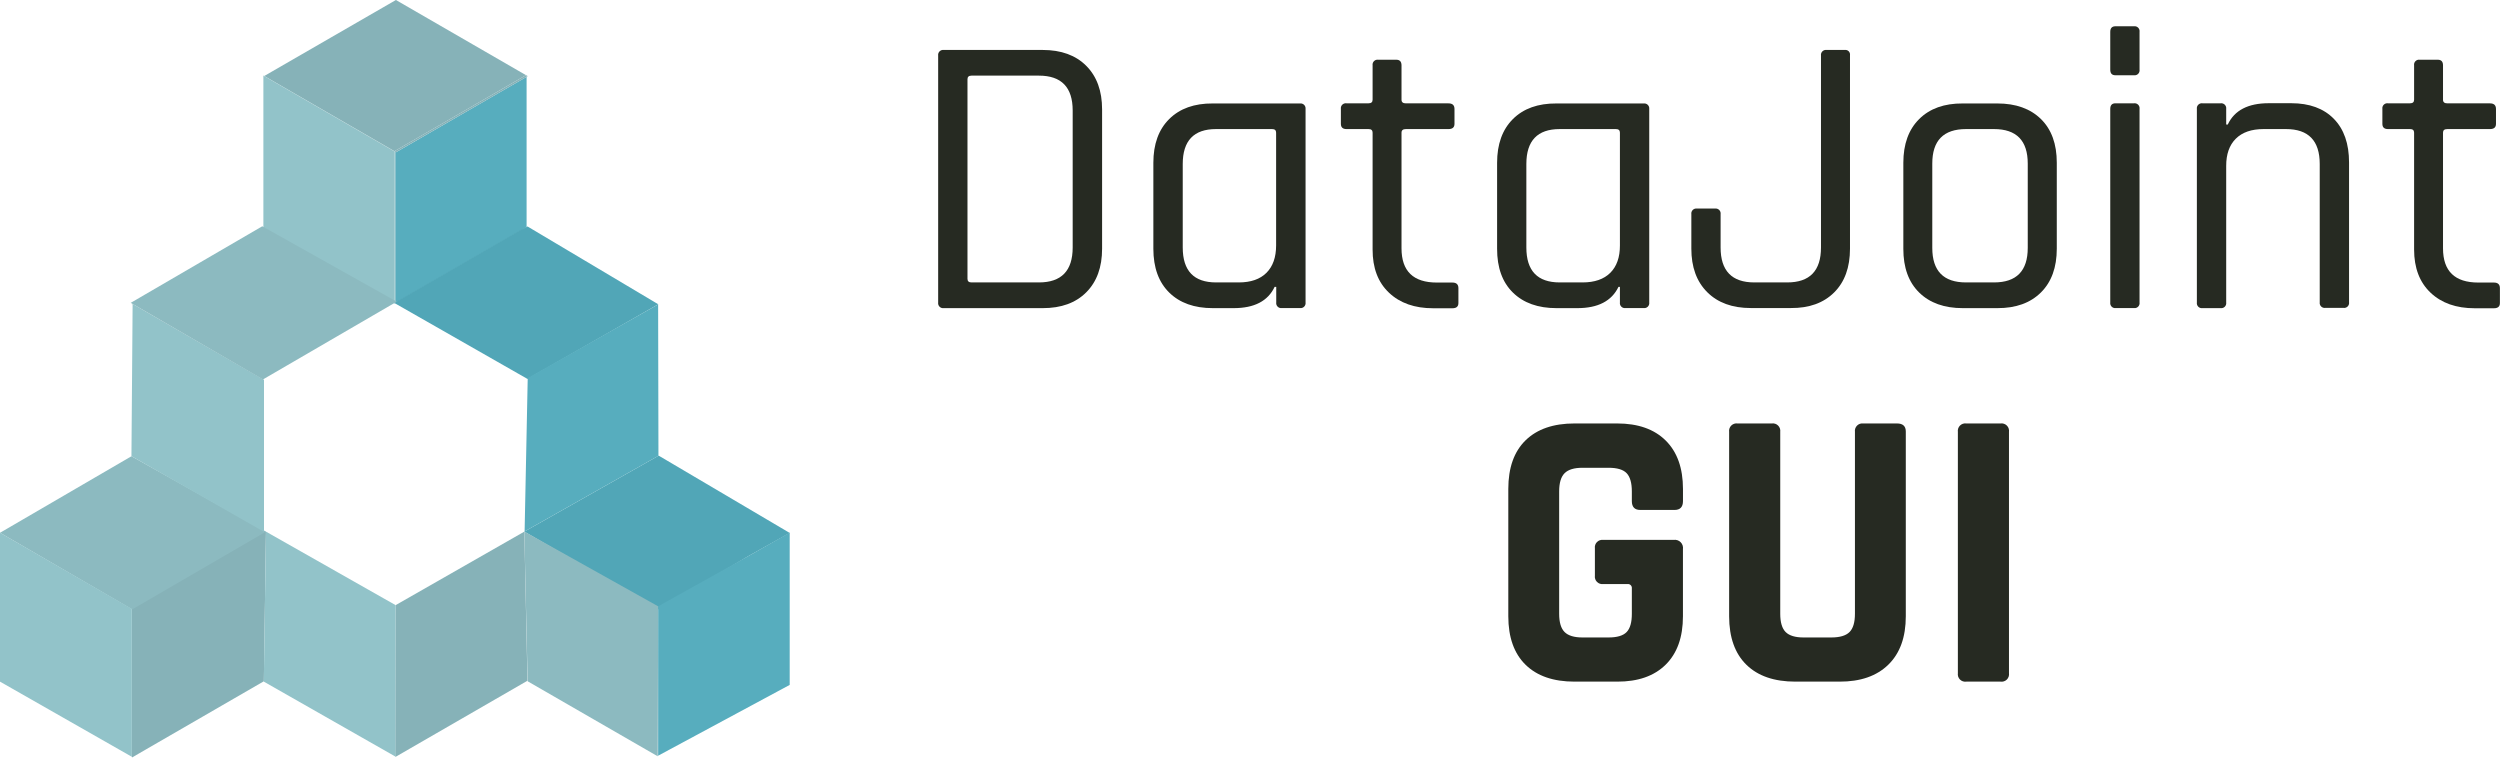
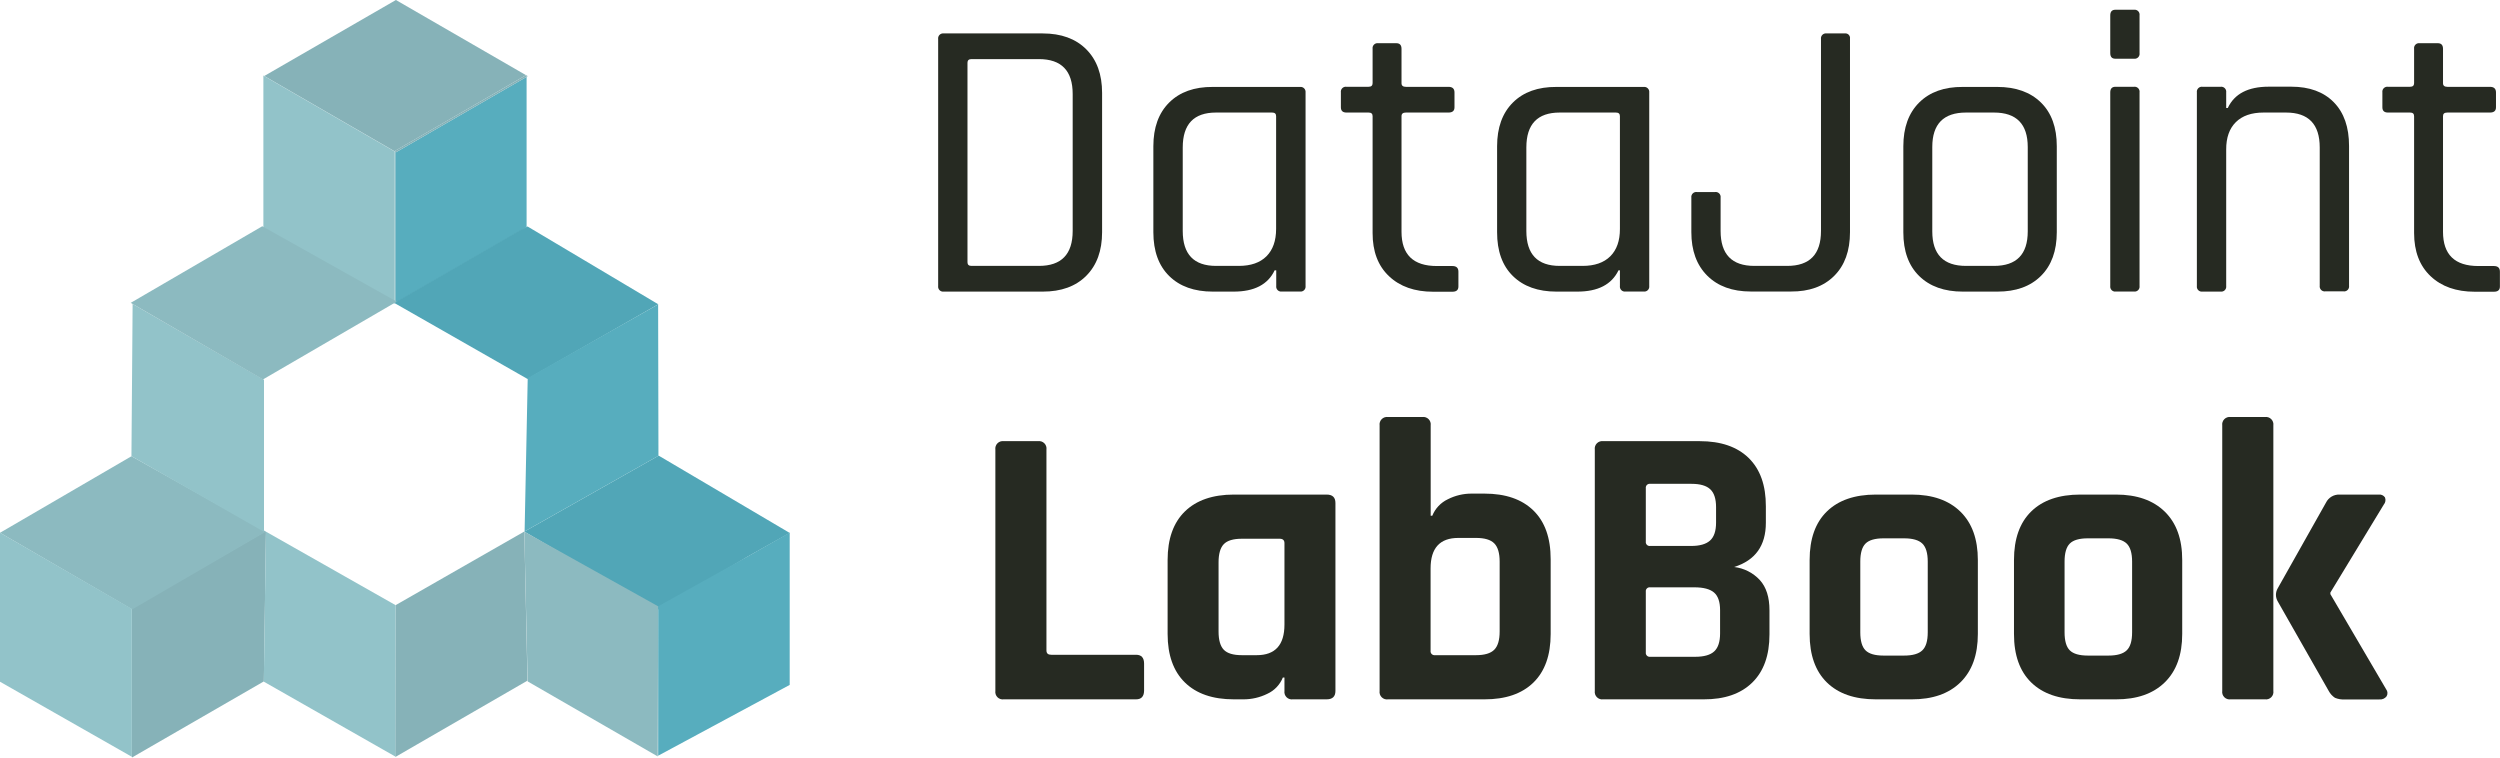
<svg xmlns="http://www.w3.org/2000/svg" id="Layer_1" data-name="Layer 1" viewBox="0 0 803.22 243.38">
  <defs>
    <style>
      .cls-1 {
        fill: none;
      }

      .cls-2 {
        clip-path: url(#clip-path);
      }

      .cls-3 {
        fill: #51a6b7;
      }

      .cls-4 {
        fill: #57adbe;
      }

      .cls-5 {
        fill: #8cbac0;
      }

      .cls-6 {
        fill: #53a6b7;
      }

      .cls-7 {
        fill: #86b2b8;
      }

      .cls-8 {
        fill: #92c3c9;
      }

      .cls-9 {
        isolation: isolate;
      }

      .cls-10 {
        fill: #262a22;
      }
    </style>
-     <clipPath id="clip-path" transform="translate(0 -22)">
-       <rect class="cls-1" y="22" width="253.72" height="243.38" />
+     <clipPath id="clip-path" transform="translate(0 -27.31)">
+       <rect class="cls-1" y="27.31" width="253.72" height="243.38" />
    </clipPath>
  </defs>
-   <g id="Group_519" data-name="Group 519">
+   <g id="Group_545" data-name="Group 545">
    <g id="Group_518" data-name="Group 518">
      <g id="Group_517" data-name="Group 517">
        <g class="cls-2">
          <g id="Group_516" data-name="Group 516">
            <g id="Group_515" data-name="Group 515">
              <g class="cls-2">
                <g id="Group_514" data-name="Group 514">
                  <g id="Group_513" data-name="Group 513">
                    <g class="cls-2">
                      <g id="Group_512" data-name="Group 512">
-                         <path id="Path_26" data-name="Path 26" class="cls-3" d="M168.45,192.8,211,168.75l.63-.36,42.1,24.84-13.23,7.41-29,17.16" transform="translate(0 -22)" />
-                         <path id="Path_27" data-name="Path 27" class="cls-4" d="M253.72,193.12v48.93L211.45,264.8v-48l29.77-16.59Z" transform="translate(0 -22)" />
-                         <path id="Path_28" data-name="Path 28" class="cls-5" d="M211.45,216.8,211.33,265l-41.8-24.11h0l-1.07-48.12Z" transform="translate(0 -22)" />
-                         <path id="Path_29" data-name="Path 29" class="cls-6" d="M211,168.75l-40.81,23.57h0Z" transform="translate(0 -22)" />
-                         <path id="Path_30" data-name="Path 30" class="cls-7" d="M169.57,46.46l-.38.22v-.44Z" transform="translate(0 -22)" />
-                         <path id="Path_31" data-name="Path 31" class="cls-4" d="M169.19,46.68l0,48.32L127,119.38V70.79l.22.13Z" transform="translate(0 -22)" />
-                         <path id="Path_32" data-name="Path 32" class="cls-7" d="M169.19,46.24v.44l-42,24.24-.22-.13v-.07l-.16-.09v-.1L169,46.15Z" transform="translate(0 -22)" />
-                         <path id="Path_33" data-name="Path 33" class="cls-5" d="M169.19,46.06v.18l-.16-.09Z" transform="translate(0 -22)" />
-                         <path id="Path_34" data-name="Path 34" class="cls-7" d="M169,46.15,126.82,70.53v.1L84.89,46.42,127.2,22Z" transform="translate(0 -22)" />
-                         <path id="Path_35" data-name="Path 35" class="cls-8" d="M127.17,216.5v48.87h0V216.49Z" transform="translate(0 -22)" />
-                         <path id="Path_36" data-name="Path 36" class="cls-8" d="M127.17,216.48v0h0v0h0Z" transform="translate(0 -22)" />
-                         <path id="Path_37" data-name="Path 37" class="cls-3" d="M127.15,216.45v0h0Z" transform="translate(0 -22)" />
-                         <path id="Path_38" data-name="Path 38" class="cls-3" d="M127.13,216.44h0Z" transform="translate(0 -22)" />
-                         <path id="Path_39" data-name="Path 39" class="cls-7" d="M127,119.42v.14l-.15-.09h0l.14-.08Z" transform="translate(0 -22)" />
-                         <path id="Path_40" data-name="Path 40" class="cls-7" d="M127,70.72v.07l-.16-.09v-.07Z" transform="translate(0 -22)" />
-                         <path id="Path_41" data-name="Path 41" class="cls-5" d="M126.84,119.46h0V70.7l.16.09v48.59Z" transform="translate(0 -22)" />
-                         <path id="Path_42" data-name="Path 42" class="cls-6" d="M126.83,119.56h0l0,0Z" transform="translate(0 -22)" />
-                         <path id="Path_43" data-name="Path 43" class="cls-7" d="M126.82,70.63v.07L85,46.58l-.2-.12.06,0Z" transform="translate(0 -22)" />
-                         <path id="Path_44" data-name="Path 44" class="cls-6" d="M126.79,119.54l-41.55-24Z" transform="translate(0 -22)" />
-                         <path id="Path_45" data-name="Path 45" class="cls-8" d="M126.79,119.54l-41.55-24-.62-.36h0V46.26l.28.16-.06,0,.2.12L126.82,70.7v48.76h0v.09Z" transform="translate(0 -22)" />
-                         <path id="Path_46" data-name="Path 46" class="cls-6" d="M84.79,192.94v0Z" transform="translate(0 -22)" />
-                         <path id="Path_47" data-name="Path 47" class="cls-3" d="M84.78,240.92h0Z" transform="translate(0 -22)" />
-                         <path id="Path_48" data-name="Path 48" class="cls-7" d="M84.61,193l.84-.24-.67,47.39v.73L42.4,265.38V217.44" transform="translate(0 -22)" />
-                         <path id="Path_49" data-name="Path 49" class="cls-6" d="M84.61,95.18h0Z" transform="translate(0 -22)" />
-                         <rect id="Rectangle_58" data-name="Rectangle 58" class="cls-3" x="84.61" y="144.09" width="0.01" height="0.01" transform="translate(-77.1 79.97) rotate(-44.98)" />
+                         <path id="Path_26" data-name="Path 26" class="cls-3" d="M168.45,198.11,211,174.06l.63-.36,42.1,24.84L240.45,206l-29,17.16" transform="translate(0 -27.31)" />
+                         <path id="Path_27" data-name="Path 27" class="cls-4" d="M253.72,198.43v48.93l-42.26,22.75v-48l29.77-16.59Z" transform="translate(0 -27.31)" />
+                         <path id="Path_28" data-name="Path 28" class="cls-5" d="M211.45,222.11l-.12,48.24-41.8-24.11h0l-1.07-48.12Z" transform="translate(0 -27.31)" />
+                         <path id="Path_29" data-name="Path 29" class="cls-6" d="M211,174.06l-40.81,23.57h0Z" transform="translate(0 -27.31)" />
+                         <path id="Path_30" data-name="Path 30" class="cls-7" d="M169.57,51.77l-.38.22v-.44Z" transform="translate(0 -27.31)" />
+                         <path id="Path_31" data-name="Path 31" class="cls-4" d="M169.19,52l0,48.32L127,124.69V76.1l.22.13Z" transform="translate(0 -27.31)" />
+                         <path id="Path_32" data-name="Path 32" class="cls-7" d="M169.19,51.55V52l-42,24.24L127,76.1V76l-.16-.09v-.1L169,51.46Z" transform="translate(0 -27.31)" />
+                         <path id="Path_33" data-name="Path 33" class="cls-5" d="M169.19,51.37v.18l-.16-.09Z" transform="translate(0 -27.31)" />
+                         <path id="Path_34" data-name="Path 34" class="cls-7" d="M169,51.46,126.82,75.84v.1L84.89,51.73,127.2,27.31Z" transform="translate(0 -27.31)" />
+                         <path id="Path_35" data-name="Path 35" class="cls-8" d="M127.17,221.81v48.87h0V221.8Z" transform="translate(0 -27.31)" />
+                         <path id="Path_36" data-name="Path 36" class="cls-8" d="M127.17,221.79v0h0v0h0Z" transform="translate(0 -27.31)" />
+                         <path id="Path_37" data-name="Path 37" class="cls-3" d="M127.15,221.76v0h0Z" transform="translate(0 -27.31)" />
+                         <path id="Path_38" data-name="Path 38" class="cls-3" d="M127.13,221.75h0Z" transform="translate(0 -27.31)" />
+                         <path id="Path_39" data-name="Path 39" class="cls-7" d="M127,124.73v.14l-.15-.09h0l.14-.08Z" transform="translate(0 -27.31)" />
+                         <path id="Path_40" data-name="Path 40" class="cls-7" d="M127,76v.07l-.16-.09v-.07Z" transform="translate(0 -27.31)" />
+                         <path id="Path_41" data-name="Path 41" class="cls-5" d="M126.84,124.77h0V76l.16.09v48.59Z" transform="translate(0 -27.31)" />
+                         <path id="Path_42" data-name="Path 42" class="cls-6" d="M126.83,124.87h0l0,0Z" transform="translate(0 -27.31)" />
+                         <path id="Path_43" data-name="Path 43" class="cls-7" d="M126.82,75.94V76L85,51.89l-.2-.12.06,0Z" transform="translate(0 -27.31)" />
+                         <path id="Path_44" data-name="Path 44" class="cls-6" d="M126.79,124.85l-41.55-24Z" transform="translate(0 -27.31)" />
+                         <path id="Path_45" data-name="Path 45" class="cls-8" d="M126.79,124.85l-41.55-24-.62-.36h0V51.57l.28.16-.06,0,.2.12L126.82,76v48.76h0v.09Z" transform="translate(0 -27.31)" />
+                         <path id="Path_46" data-name="Path 46" class="cls-6" d="M84.79,198.25v0Z" transform="translate(0 -27.31)" />
+                         <path id="Path_47" data-name="Path 47" class="cls-3" d="M84.78,246.23h0Z" transform="translate(0 -27.31)" />
+                         <path id="Path_48" data-name="Path 48" class="cls-7" d="M84.61,198.35l.84-.24-.67,47.39v.73L42.4,270.69V222.75" transform="translate(0 -27.31)" />
+                         <path id="Path_49" data-name="Path 49" class="cls-6" d="M84.61,100.49h0Z" transform="translate(0 -27.31)" />
+                         <rect id="Rectangle_58" data-name="Rectangle 58" class="cls-3" x="84.61" y="149.4" width="0.01" height="0.01" transform="translate(-80.85 76.22) rotate(-44.98)" />
                        <rect id="Rectangle_59" data-name="Rectangle 59" class="cls-3" x="84.6" y="122.1" width="0.01" height="0.01" />
-                         <path id="Path_50" data-name="Path 50" class="cls-6" d="M84.6,144.09h0Z" transform="translate(0 -22)" />
-                         <path id="Path_51" data-name="Path 51" class="cls-8" d="M84.57,144.11h0Z" transform="translate(0 -22)" />
-                         <path id="Path_52" data-name="Path 52" class="cls-5" d="M42.45,217.8,0,193.18l42.24-24.6L85.45,192.8" transform="translate(0 -22)" />
-                         <path id="Path_53" data-name="Path 53" class="cls-8" d="M42.38,264.93v.23L0,241V193.15l42.23,24.38.14-.08Z" transform="translate(0 -22)" />
-                         <path id="Path_54" data-name="Path 54" class="cls-8" d="M42.25,119.65,84.59,144.1h0L42.24,119.67v0Z" transform="translate(0 -22)" />
-                         <path id="Path_55" data-name="Path 55" class="cls-3" d="M126.68,119.33l40.81-23.57,2-1,42,25-42,24" transform="translate(0 -22)" />
+                         <path id="Path_50" data-name="Path 50" class="cls-6" d="M84.6,149.4h0Z" transform="translate(0 -27.31)" />
+                         <path id="Path_51" data-name="Path 51" class="cls-8" d="M84.57,149.42h0Z" transform="translate(0 -27.31)" />
+                         <path id="Path_52" data-name="Path 52" class="cls-5" d="M42.45,223.11,0,198.49l42.24-24.6,43.21,24.22" transform="translate(0 -27.31)" />
+                         <path id="Path_53" data-name="Path 53" class="cls-8" d="M42.38,270.24v.23L0,246.34V198.46l42.23,24.38.14-.08Z" transform="translate(0 -27.31)" />
+                         <path id="Path_54" data-name="Path 54" class="cls-8" d="M42.25,125l42.34,24.45h0L42.24,125v0Z" transform="translate(0 -27.31)" />
+                         <path id="Path_55" data-name="Path 55" class="cls-3" d="M126.68,124.64l40.81-23.57,2-1,42,25-42,24" transform="translate(0 -27.31)" />
                      </g>
                    </g>
                  </g>
                </g>
              </g>
            </g>
          </g>
        </g>
      </g>
-       <path id="Path_56" data-name="Path 56" class="cls-8" d="M84.76,241l42.37,24.13v-.23l0-48.46L85.45,192.8Z" transform="translate(0 -22)" />
-       <path id="Path_57" data-name="Path 57" class="cls-7" d="M127.15,216.4l-.08,48.78,42.38-24.46V240l-1-47.19Z" transform="translate(0 -22)" />
-       <path id="Path_58" data-name="Path 58" class="cls-8" d="M42.23,168.57l.38-48.95.28.16-.06,0,.2.12,41.79,24.12v48.76h0v.09l0,0" transform="translate(0 -22)" />
-       <path id="Path_59" data-name="Path 59" class="cls-5" d="M84.47,143.92,42,119.3,84.26,94.7l43.21,24.22" transform="translate(0 -22)" />
-       <path id="Path_60" data-name="Path 60" class="cls-4" d="M169.55,143.45l41.9-23.65.1,48.65-43,24.3" transform="translate(0 -22)" />
+       <path id="Path_56" data-name="Path 56" class="cls-8" d="M84.76,246.32l42.37,24.13v-.23l0-48.46-41.7-23.65Z" transform="translate(0 -27.31)" />
+       <path id="Path_57" data-name="Path 57" class="cls-7" d="M127.15,221.71l-.08,48.78L169.45,246v-.73l-1-47.19Z" transform="translate(0 -27.31)" />
+       <path id="Path_58" data-name="Path 58" class="cls-8" d="M42.23,173.88l.38-48.95.28.16-.06,0,.2.12,41.79,24.12v48.76h0v.09l0,0" transform="translate(0 -27.31)" />
+       <path id="Path_59" data-name="Path 59" class="cls-5" d="M84.47,149.23,42,124.61,84.26,100l43.21,24.22" transform="translate(0 -27.31)" />
+       <path id="Path_60" data-name="Path 60" class="cls-4" d="M169.55,148.76l41.9-23.65.1,48.65-43,24.3" transform="translate(0 -27.31)" />
    </g>
-     <g id="DataJoint_GUI" data-name="DataJoint GUI" class="cls-9">
-       <g class="cls-9">
-         <path class="cls-10" d="M301.42,119.19V39.86a1.6,1.6,0,0,1,1.81-1.81H335q8.91,0,14,5.1t5.09,14v44.77q0,8.9-5.09,14T335,121H303.23A1.6,1.6,0,0,1,301.42,119.19Zm10.71-6.45H333.8q10.83,0,10.84-11.22v-44q0-11.22-10.84-11.22H312.13c-.86,0-1.29.39-1.29,1.16v64.11C310.84,112.36,311.27,112.74,312.13,112.74Z" transform="translate(0 -22)" />
-         <path class="cls-10" d="M396.37,121h-6.71q-8.91,0-14-5t-5.1-14.06V74.3q0-9,5.1-14.06t14-5h28A1.6,1.6,0,0,1,419.46,57v62.17a1.6,1.6,0,0,1-1.81,1.81h-5.8a1.6,1.6,0,0,1-1.81-1.81v-5h-.52Q406.3,121,396.37,121ZM410,100.88V64.63c0-.78-.43-1.16-1.29-1.16H390.69Q380,63.47,380,74.69v26.83q0,11.22,10.71,11.22H398q5.81,0,8.9-3.09T410,100.88Z" transform="translate(0 -22)" />
-         <path class="cls-10" d="M439.71,63.47h-7.1q-1.8,0-1.8-1.68V57a1.59,1.59,0,0,1,1.8-1.81h7.1c.86,0,1.29-.39,1.29-1.16V43a1.59,1.59,0,0,1,1.8-1.81h5.81c1.11,0,1.68.6,1.68,1.81V54.05c0,.77.47,1.16,1.42,1.16h13.67c1.29,0,1.93.6,1.93,1.81v4.77c0,1.12-.64,1.68-1.93,1.68H451.71c-.95,0-1.42.38-1.42,1.16v37.15q0,11,11.35,11h5c1.29,0,1.93.61,1.93,1.81v4.77c0,1.12-.64,1.68-1.93,1.68h-6.19q-8.91,0-14.19-5T441,102.17V64.63C441,63.85,440.57,63.47,439.71,63.47Z" transform="translate(0 -22)" />
-         <path class="cls-10" d="M506.79,121h-6.71q-8.9,0-14-5T481,101.91V74.3q0-9,5.09-14.06t14-5h28A1.6,1.6,0,0,1,529.88,57v62.17a1.6,1.6,0,0,1-1.81,1.81h-5.8a1.6,1.6,0,0,1-1.81-1.81v-5H520Q516.71,121,506.79,121Zm13.67-20.12V64.63c0-.78-.43-1.16-1.29-1.16H501.11q-10.71,0-10.71,11.22v26.83q0,11.22,10.71,11.22h7.35q5.81,0,8.91-3.09T520.46,100.88Z" transform="translate(0 -22)" />
-         <path class="cls-10" d="M586.89,38.05h5.81a1.48,1.48,0,0,1,1.68,1.68v62.18q0,9-5.1,14.06t-13.87,5h-12.9q-8.89,0-14-5.1t-5.1-14V90.81a1.59,1.59,0,0,1,1.81-1.8H551a1.59,1.59,0,0,1,1.81,1.8v10.71q0,11.22,10.83,11.22h10.58q10.85,0,10.84-11.22V39.86A1.6,1.6,0,0,1,586.89,38.05Z" transform="translate(0 -22)" />
-         <path class="cls-10" d="M641.72,121h-11.1q-8.89,0-14-5t-5.1-14.06V74.3q0-9,5.1-14.06t14-5h11.1q8.89,0,14,5t5.1,14.06v27.61q0,9-5.1,14.06T641.72,121Zm-10.06-8.26h9q10.83,0,10.83-11.09V74.56q0-11.08-10.83-11.09h-9q-10.85,0-10.84,11.09v27.09Q620.82,112.75,631.66,112.74Z" transform="translate(0 -22)" />
-         <path class="cls-10" d="M678,44.37V32.25c0-1.21.56-1.81,1.67-1.81h5.94a1.59,1.59,0,0,1,1.8,1.81V44.37a1.59,1.59,0,0,1-1.8,1.81h-5.94C678.53,46.18,678,45.58,678,44.37Zm0,74.82V57c0-1.21.56-1.81,1.67-1.81h5.94a1.59,1.59,0,0,1,1.8,1.81v62.17a1.59,1.59,0,0,1-1.8,1.81h-5.81A1.59,1.59,0,0,1,678,119.19Z" transform="translate(0 -22)" />
-         <path class="cls-10" d="M713.44,121h-5.8a1.6,1.6,0,0,1-1.81-1.81V57a1.6,1.6,0,0,1,1.81-1.81h5.8A1.6,1.6,0,0,1,715.25,57v5h.51q3.22-6.84,13.16-6.84h7.23q8.76,0,13.67,5t4.9,14.06v44.89a1.59,1.59,0,0,1-1.8,1.81h-5.81a1.6,1.6,0,0,1-1.81-1.81V74.69q0-11.22-10.83-11.22h-7.23q-5.79,0-8.9,3.09t-3.09,8.77v43.86A1.6,1.6,0,0,1,713.44,121Z" transform="translate(0 -22)" />
-         <path class="cls-10" d="M774.33,63.47h-7.1q-1.8,0-1.8-1.68V57a1.59,1.59,0,0,1,1.8-1.81h7.1c.86,0,1.29-.39,1.29-1.16V43a1.59,1.59,0,0,1,1.8-1.81h5.81c1.12,0,1.68.6,1.68,1.81V54.05c0,.77.47,1.16,1.42,1.16H800c1.29,0,1.93.6,1.93,1.81v4.77c0,1.12-.64,1.68-1.93,1.68H786.33c-1,0-1.42.38-1.42,1.16v37.15q0,11,11.35,11h5c1.29,0,1.93.61,1.93,1.81v4.77c0,1.12-.64,1.68-1.93,1.68H795.1q-8.91,0-14.19-5t-5.29-13.86V64.63C775.62,63.85,775.19,63.47,774.33,63.47Z" transform="translate(0 -22)" />
+     <g id="Group_548" data-name="Group 548">
+       <g id="DataJoint_" data-name="DataJoint " class="cls-9">
+         <g class="cls-9">
+           <path class="cls-10" d="M301.42,119.19V39.86a1.6,1.6,0,0,1,1.81-1.81H335q8.91,0,14,5.1t5.09,14v44.77q0,8.9-5.09,14T335,121H303.23A1.6,1.6,0,0,1,301.42,119.19Zm10.71-6.45H333.8q10.83,0,10.84-11.22v-44q0-11.22-10.84-11.22H312.13c-.86,0-1.29.39-1.29,1.16v64.11C310.84,112.36,311.27,112.74,312.13,112.74Z" transform="translate(0 -27.31)" />
+           <path class="cls-10" d="M396.37,121h-6.71q-8.91,0-14-5t-5.1-14.06V74.3q0-9,5.1-14.06t14-5h28A1.6,1.6,0,0,1,419.46,57v62.17a1.6,1.6,0,0,1-1.81,1.81h-5.8a1.6,1.6,0,0,1-1.81-1.81v-5h-.52Q406.3,121,396.37,121ZM410,100.88V64.63c0-.78-.43-1.16-1.29-1.16H390.69Q380,63.47,380,74.69v26.83q0,11.22,10.71,11.22H398q5.81,0,8.9-3.09T410,100.88Z" transform="translate(0 -27.31)" />
+           <path class="cls-10" d="M439.71,63.47h-7.1q-1.8,0-1.8-1.68V57a1.59,1.59,0,0,1,1.8-1.81h7.1c.86,0,1.29-.39,1.29-1.16V43a1.59,1.59,0,0,1,1.8-1.81h5.81c1.11,0,1.68.6,1.68,1.81V54.05c0,.77.47,1.16,1.42,1.16h13.67c1.29,0,1.93.6,1.93,1.81v4.77c0,1.12-.64,1.68-1.93,1.68H451.71c-.95,0-1.42.38-1.42,1.16v37.15q0,11,11.35,11h5c1.29,0,1.93.61,1.93,1.81v4.77c0,1.12-.64,1.68-1.93,1.68h-6.19q-8.91,0-14.19-5T441,102.17V64.63C441,63.85,440.57,63.47,439.71,63.47Z" transform="translate(0 -27.31)" />
+           <path class="cls-10" d="M506.79,121h-6.71q-8.9,0-14-5T481,101.91V74.3q0-9,5.09-14.06t14-5h28A1.6,1.6,0,0,1,529.88,57v62.17a1.6,1.6,0,0,1-1.81,1.81h-5.8a1.6,1.6,0,0,1-1.81-1.81v-5H520Q516.71,121,506.79,121Zm13.67-20.12V64.63c0-.78-.43-1.16-1.29-1.16H501.11q-10.71,0-10.71,11.22v26.83q0,11.22,10.71,11.22h7.35q5.81,0,8.91-3.09T520.46,100.88Z" transform="translate(0 -27.31)" />
+           <path class="cls-10" d="M586.89,38.05h5.81a1.48,1.48,0,0,1,1.68,1.68v62.18q0,9-5.1,14.06t-13.87,5h-12.9q-8.89,0-14-5.1t-5.1-14V90.81a1.59,1.59,0,0,1,1.81-1.8H551a1.59,1.59,0,0,1,1.81,1.8v10.71q0,11.22,10.83,11.22h10.58q10.85,0,10.84-11.22V39.86A1.6,1.6,0,0,1,586.89,38.05Z" transform="translate(0 -27.31)" />
+           <path class="cls-10" d="M641.72,121h-11.1q-8.89,0-14-5t-5.1-14.06V74.3q0-9,5.1-14.06t14-5h11.1q8.89,0,14,5t5.1,14.06v27.61q0,9-5.1,14.06T641.72,121Zm-10.06-8.26h9q10.83,0,10.83-11.09V74.56q0-11.08-10.83-11.09h-9q-10.85,0-10.84,11.09v27.09Q620.82,112.75,631.66,112.74Z" transform="translate(0 -27.31)" />
+           <path class="cls-10" d="M678,44.37V32.25c0-1.21.56-1.81,1.67-1.81h5.94a1.59,1.59,0,0,1,1.8,1.81V44.37a1.59,1.59,0,0,1-1.8,1.81h-5.94C678.53,46.18,678,45.58,678,44.37Zm0,74.82V57c0-1.21.56-1.81,1.67-1.81h5.94a1.59,1.59,0,0,1,1.8,1.81v62.17a1.59,1.59,0,0,1-1.8,1.81h-5.81A1.59,1.59,0,0,1,678,119.19Z" transform="translate(0 -27.31)" />
+           <path class="cls-10" d="M713.44,121h-5.8a1.6,1.6,0,0,1-1.81-1.81V57a1.6,1.6,0,0,1,1.81-1.81h5.8A1.6,1.6,0,0,1,715.25,57v5h.51q3.22-6.84,13.16-6.84h7.23q8.76,0,13.67,5t4.9,14.06v44.89a1.59,1.59,0,0,1-1.8,1.81h-5.81a1.6,1.6,0,0,1-1.81-1.81V74.69q0-11.22-10.83-11.22h-7.23q-5.79,0-8.9,3.09t-3.09,8.77v43.86A1.6,1.6,0,0,1,713.44,121Z" transform="translate(0 -27.31)" />
+           <path class="cls-10" d="M774.33,63.47h-7.1q-1.8,0-1.8-1.68V57a1.59,1.59,0,0,1,1.8-1.81h7.1c.86,0,1.29-.39,1.29-1.16V43a1.59,1.59,0,0,1,1.8-1.81h5.81c1.12,0,1.68.6,1.68,1.81V54.05c0,.77.47,1.16,1.42,1.16H800c1.29,0,1.93.6,1.93,1.81v4.77c0,1.12-.64,1.68-1.93,1.68H786.33c-1,0-1.42.38-1.42,1.16v37.15q0,11,11.35,11h5c1.29,0,1.93.61,1.93,1.81v4.77c0,1.12-.64,1.68-1.93,1.68H795.1q-8.91,0-14.19-5t-5.29-13.86V64.63C775.62,63.85,775.19,63.47,774.33,63.47Z" transform="translate(0 -27.31)" />
+         </g>
      </g>
-       <g class="cls-9">
-         <path class="cls-10" d="M519.56,241H505.89q-10.2,0-15.74-5.42T484.6,220V179.08q0-10.19,5.55-15.61t15.74-5.42h13.67q10.07,0,15.61,5.49t5.55,15.54V183c0,1.89-.91,2.84-2.71,2.84H527c-1.8,0-2.71-.95-2.71-2.84v-3.1c0-2.75-.56-4.7-1.67-5.87s-3.06-1.74-5.81-1.74h-8.38q-4,0-5.74,1.74c-1.17,1.17-1.75,3.12-1.75,5.87V219.2q0,4.13,1.75,5.87t5.74,1.74h8.38q4.13,0,5.81-1.74t1.67-5.87v-8.13a1.26,1.26,0,0,0-1.42-1.42h-7.74a2.4,2.4,0,0,1-2.71-2.71v-8.77a2.4,2.4,0,0,1,2.71-2.71h22.58a2.63,2.63,0,0,1,3,3V220q0,10.07-5.55,15.55T519.56,241Z" transform="translate(0 -22)" />
-         <path class="cls-10" d="M598.64,158.05h10.83c1.89,0,2.84.86,2.84,2.58V220q0,10.07-5.61,15.55T591,241H576.84q-10.2,0-15.74-5.42T555.55,220V160.76a2.4,2.4,0,0,1,2.71-2.71h11a2.4,2.4,0,0,1,2.71,2.71V219.2q0,4.13,1.74,5.87c1.17,1.16,3.08,1.74,5.75,1.74h8.9q4.13,0,5.87-1.74t1.74-5.87V160.76A2.4,2.4,0,0,1,598.64,158.05Z" transform="translate(0 -22)" />
-         <path class="cls-10" d="M645.46,160.76v77.53a2.39,2.39,0,0,1-2.71,2.71h-11a2.39,2.39,0,0,1-2.71-2.71V160.76a2.4,2.4,0,0,1,2.71-2.71h11A2.4,2.4,0,0,1,645.46,160.76Z" transform="translate(0 -22)" />
+       <g id="_LabBook" data-name=" LabBook" class="cls-9">
+         <g class="cls-9">
+           <path class="cls-10" d="M365,252H322.51a2.39,2.39,0,0,1-2.71-2.71V171.76a2.4,2.4,0,0,1,2.71-2.71h11a2.39,2.39,0,0,1,2.7,2.71v64.5c0,1,.52,1.42,1.55,1.42H365c1.72,0,2.58.95,2.58,2.84v8.77C367.53,251.1,366.67,252,365,252Z" transform="translate(0 -27.31)" />
+           <path class="cls-10" d="M399.52,252h-3.09q-10.2,0-15.74-5.42T375.14,231V207.24q0-10.2,5.55-15.61t15.74-5.42h29.79c1.9,0,2.84.9,2.84,2.71v60.37c0,1.81-.94,2.71-2.84,2.71H415.39a2.39,2.39,0,0,1-2.71-2.71V245h-.52a9.73,9.73,0,0,1-5,5.23A17.31,17.31,0,0,1,399.52,252Zm13.16-24V201.82c0-.95-.52-1.42-1.55-1.42H399c-2.76,0-4.69.58-5.81,1.74s-1.68,3.12-1.68,5.87V230.2q0,4.13,1.68,5.87c1.12,1.16,3.05,1.74,5.81,1.74h4.77Q412.67,237.81,412.68,228Z" transform="translate(0 -27.31)" />
+           <path class="cls-10" d="M443.25,249.29V164a2.4,2.4,0,0,1,2.71-2.71h11a2.39,2.39,0,0,1,2.7,2.71v29h.52a10,10,0,0,1,5-5.29,16.72,16.72,0,0,1,7.61-1.81h4.13q10.18,0,15.74,5.42T498.21,207v24q0,10.2-5.55,15.61T476.92,252H446A2.39,2.39,0,0,1,443.25,249.29Zm17.8-11.48h13.16q4.13,0,5.87-1.74t1.74-5.87V207.75q0-4.12-1.74-5.87t-5.87-1.74h-5.67q-8.91,0-8.91,9.81v26.44A1.26,1.26,0,0,0,461.05,237.81Z" transform="translate(0 -27.31)" />
+           <path class="cls-10" d="M512.39,249.29V171.76a2.4,2.4,0,0,1,2.71-2.71h31q10.2,0,15.74,5.42T567.35,190v5.29q0,11-10.19,14.19a13.4,13.4,0,0,1,8.25,4.19q3.11,3.42,3.1,9.74v7.74q0,10.07-5.55,15.48T547.35,252H515.1A2.4,2.4,0,0,1,512.39,249.29Zm17.81-46.57h13.15q4.14,0,6.07-1.74t1.93-5.74v-5q0-4-1.87-5.74t-6-1.74H530.2a1.25,1.25,0,0,0-1.42,1.42V201.3A1.25,1.25,0,0,0,530.2,202.72Zm0,35.61h14.44q4.26,0,6.13-1.75t1.87-5.74v-7.48c0-2.66-.64-4.56-1.93-5.67s-3.4-1.68-6.32-1.68H530.2a1.25,1.25,0,0,0-1.42,1.42v19.48A1.26,1.26,0,0,0,530.2,238.33Z" transform="translate(0 -27.31)" />
+           <path class="cls-10" d="M614.17,252H602.69q-10.19,0-15.73-5.42T581.41,231V207.24q0-10.2,5.55-15.61t15.73-5.42h11.48q10.07,0,15.68,5.48t5.61,15.55V231q0,10.07-5.61,15.55T614.17,252Zm-9-14.06h6.58q4.13,0,5.87-1.68c1.16-1.11,1.74-3,1.74-5.8V207.75q0-4.12-1.74-5.8t-5.87-1.68h-6.58q-4.12,0-5.8,1.68t-1.68,5.8v22.71c0,2.75.56,4.69,1.68,5.8S602.39,237.94,605.14,237.94Z" transform="translate(0 -27.31)" />
+           <path class="cls-10" d="M679.83,252H668.35q-10.19,0-15.74-5.42T647.07,231V207.24q0-10.2,5.54-15.61t15.74-5.42h11.48q10.06,0,15.68,5.48t5.61,15.55V231q0,10.07-5.61,15.55T679.83,252Zm-9-14.06h6.58q4.13,0,5.87-1.68c1.16-1.11,1.74-3,1.74-5.8V207.75q0-4.12-1.74-5.8t-5.87-1.68H670.8q-4.12,0-5.8,1.68t-1.68,5.8v22.71c0,2.75.56,4.69,1.68,5.8S668.05,237.94,670.8,237.94Z" transform="translate(0 -27.31)" />
+           <path class="cls-10" d="M727.69,252h-11a2.39,2.39,0,0,1-2.71-2.71V164a2.4,2.4,0,0,1,2.71-2.71h11A2.4,2.4,0,0,1,730.4,164v85.27A2.39,2.39,0,0,1,727.69,252Zm24-65.79H764.2a2.16,2.16,0,0,1,2.06.9,2.25,2.25,0,0,1-.38,2.32l-17.16,28.26v.51l17.93,30.58a2,2,0,0,1,.13,2.25,2.58,2.58,0,0,1-2.32,1h-11.1a7,7,0,0,1-3.16-.52,6,6,0,0,1-2-2.19l-16.38-28.77a4.15,4.15,0,0,1,0-4.25l15.48-27.48A4.67,4.67,0,0,1,751.68,186.21Z" transform="translate(0 -27.31)" />
+         </g>
      </g>
    </g>
  </g>
</svg>
